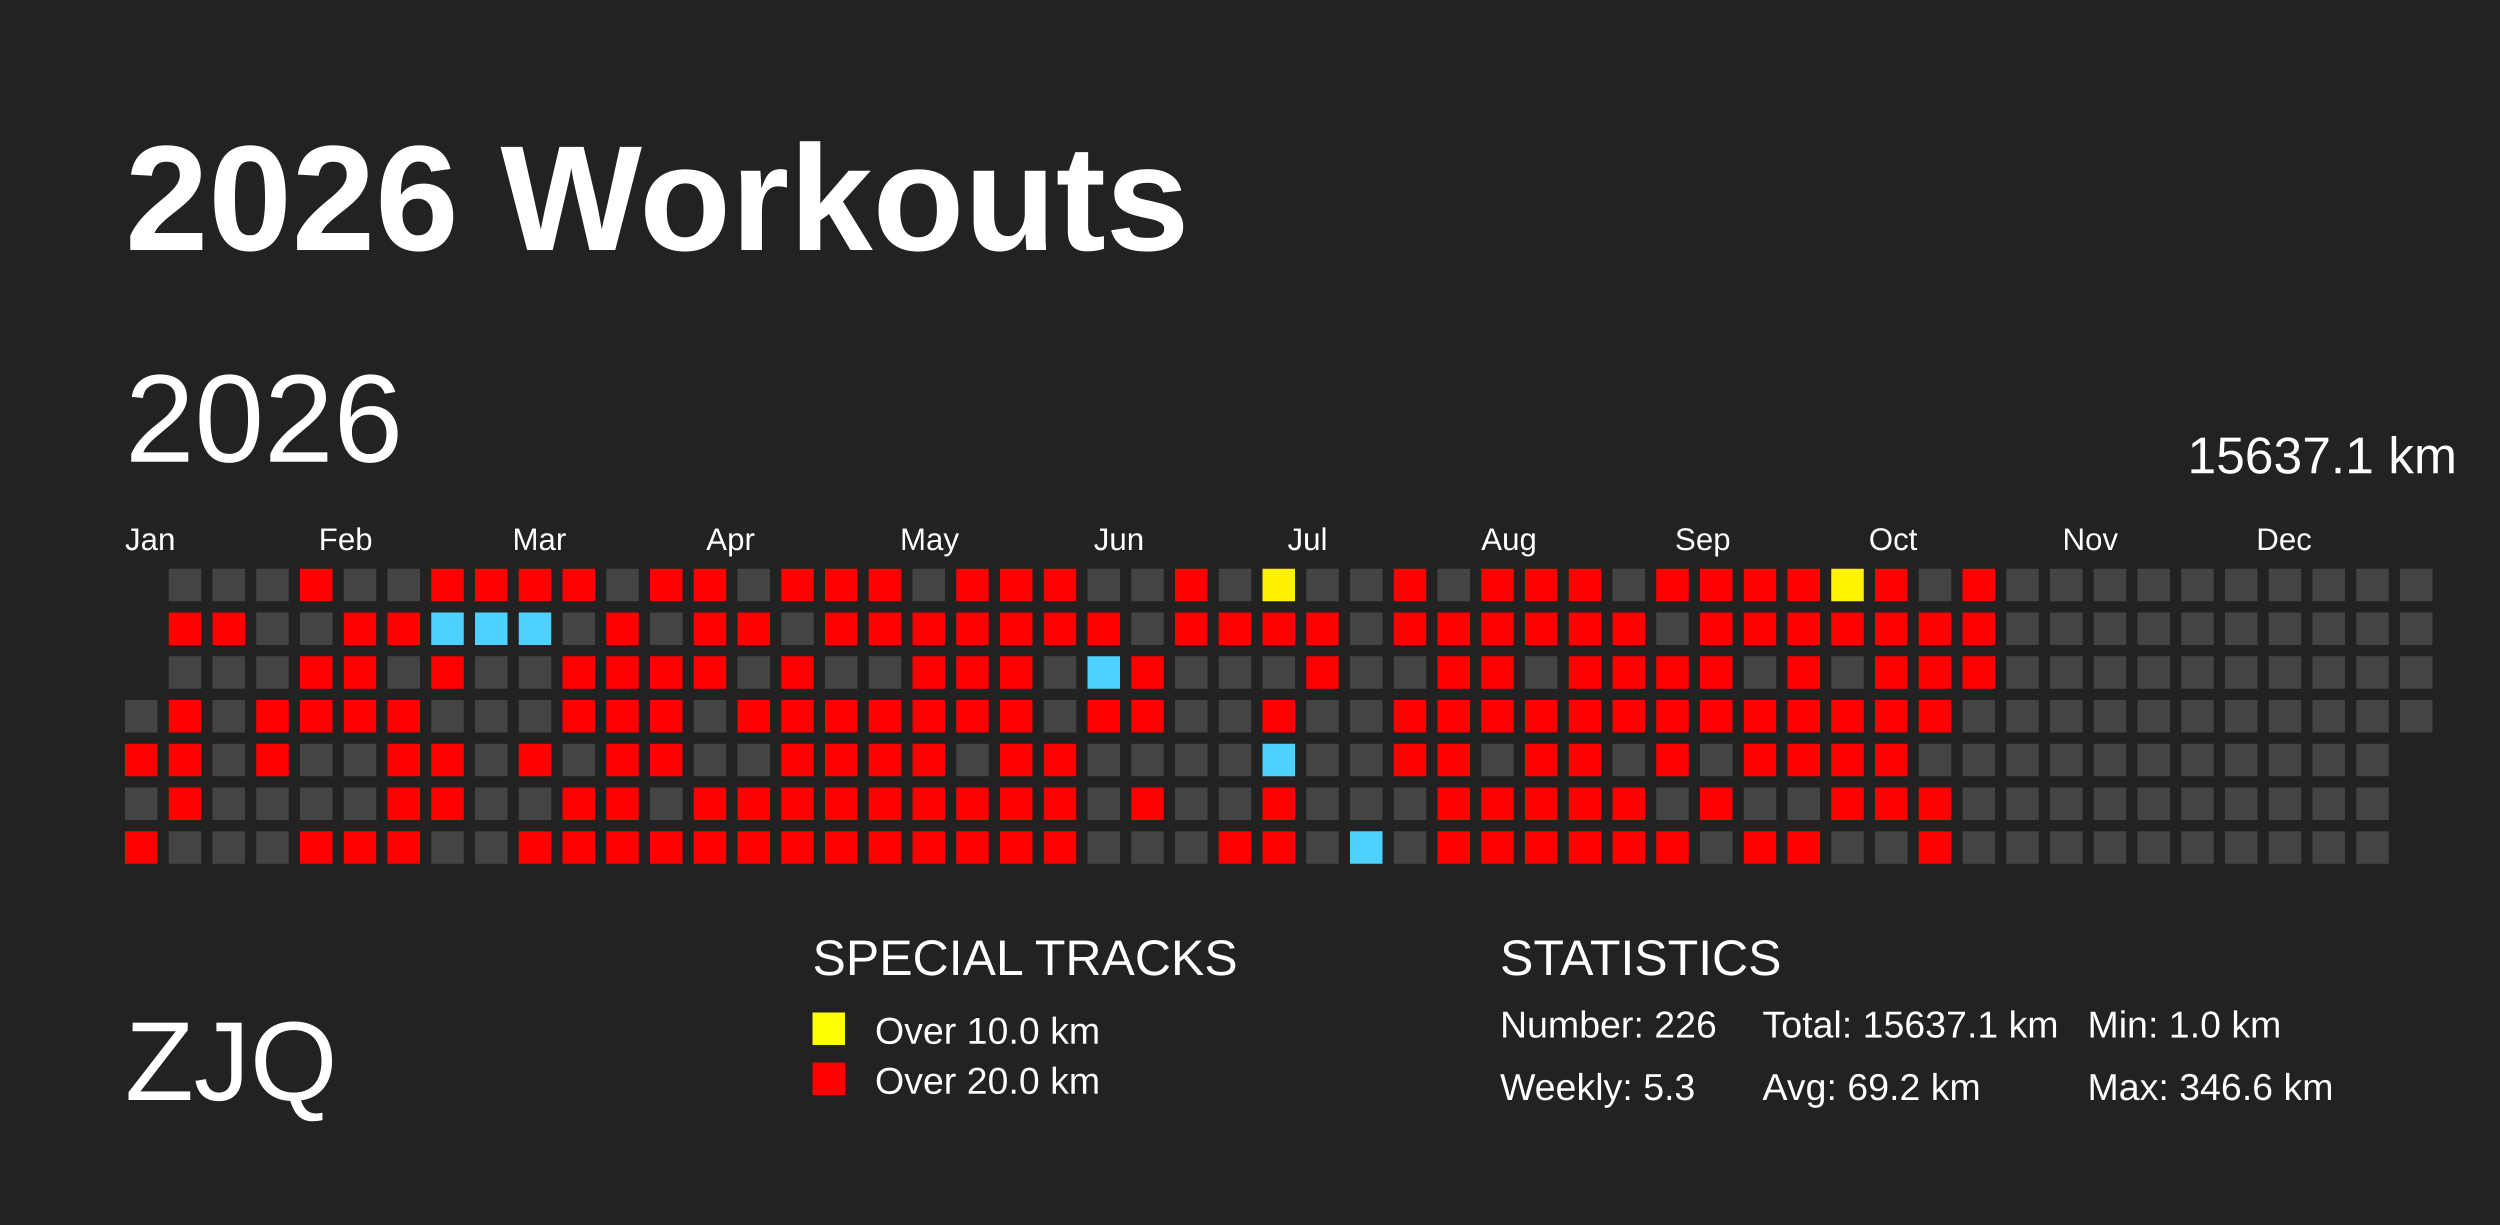
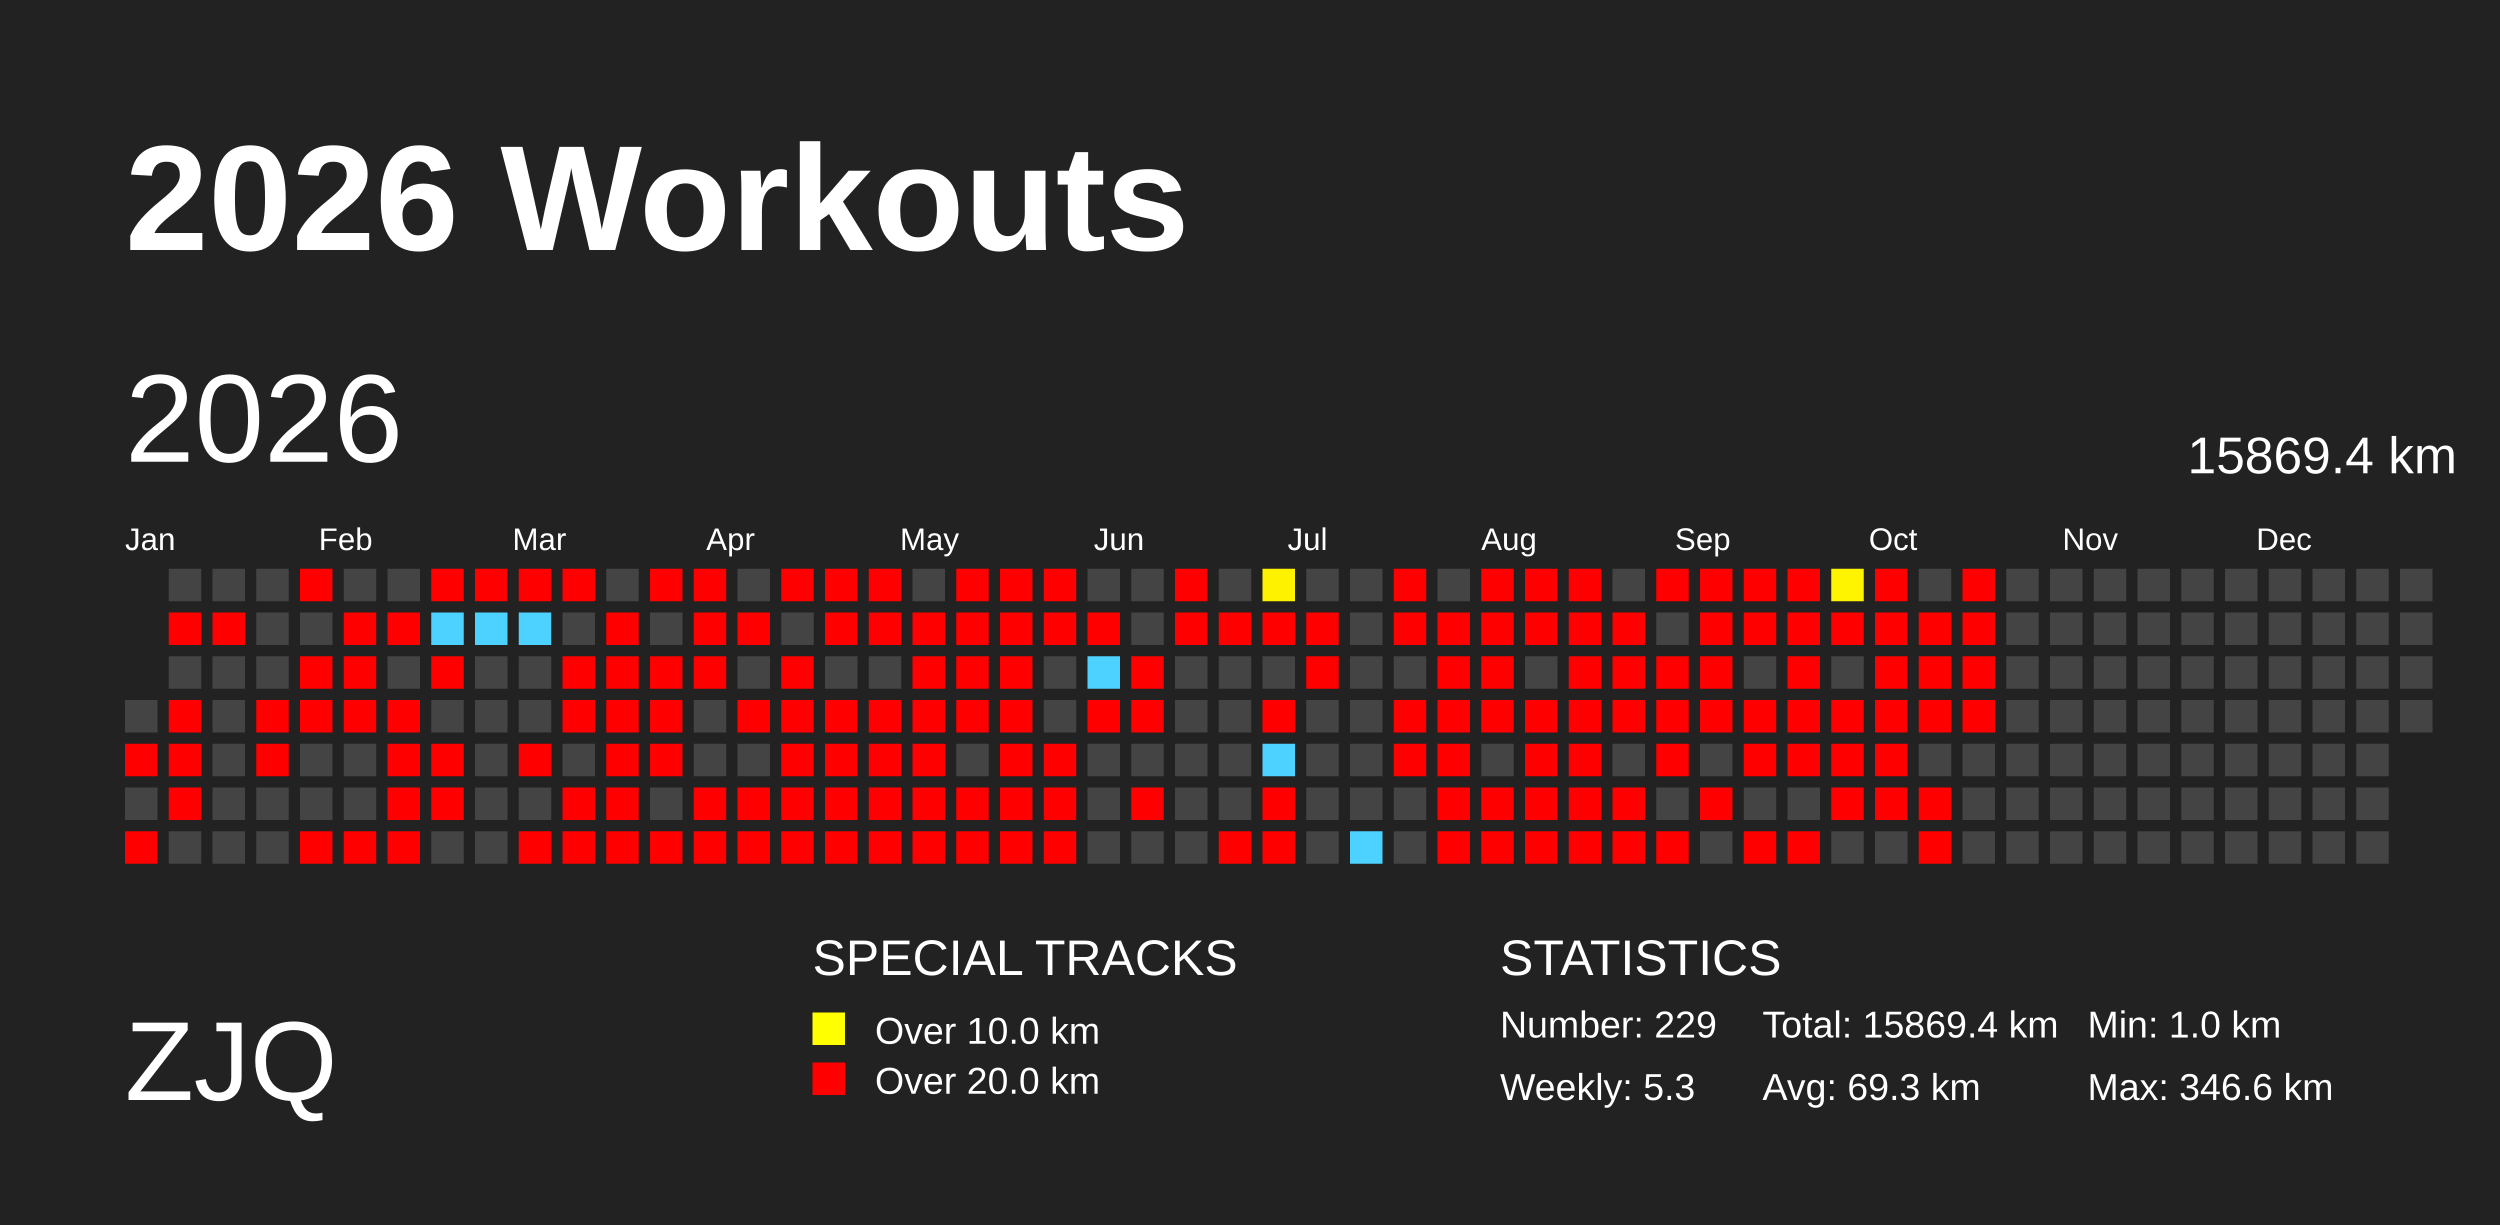
<svg xmlns="http://www.w3.org/2000/svg" baseProfile="full" height="98mm" version="1.1" viewBox="0,0,200,98" width="200mm">
  <defs>
    <pattern height="2" id="indoor-stripe" patternUnits="userSpaceOnUse" width="2">
      <line stroke="white" stroke-opacity="0.45" stroke-width="0.5" x1="0" x2="2" y1="2" y2="0" />
    </pattern>
  </defs>
  <rect fill="#222222" height="98" width="200" x="0" y="0" />
  <text fill="#FFFFFF" style="font-size:12px; font-family:Arial; font-weight:bold;" x="10" y="20">2026 Workouts</text>
  <text fill="#FFFFFF" style="font-size:9px; font-family:Arial" x="10" y="88">ZJQ</text>
  <text fill="#FFFFFF" style="font-size:4px; font-family:Arial" x="65" y="78">SPECIAL TRACKS</text>
  <rect fill="yellow" height="2.6" width="2.6" x="65" y="81" />
  <text fill="#FFFFFF" style="font-size:3px; font-family:Arial" x="70" y="83.5">Over 10.0 km</text>
  <rect fill="red" height="2.6" width="2.6" x="65" y="85" />
  <text fill="#FFFFFF" style="font-size:3px; font-family:Arial" x="70" y="87.5">Over 20.0 km</text>
  <text fill="#FFFFFF" style="font-size:4px; font-family:Arial" x="120" y="78">STATISTICS</text>
-   <text fill="#FFFFFF" style="font-size:3px; font-family:Arial" x="120" y="83">Number: 226</text>
+   <text fill="#FFFFFF" style="font-size:3px; font-family:Arial" x="120" y="83">Number: 229</text>
  <text fill="#FFFFFF" style="font-size:3px; font-family:Arial" x="120" y="88">Weekly: 5.3</text>
-   <text fill="#FFFFFF" style="font-size:3px; font-family:Arial" x="141" y="83">Total: 15637.1 km</text>
-   <text fill="#FFFFFF" style="font-size:3px; font-family:Arial" x="141" y="88">Avg: 69.2 km</text>
+   <text fill="#FFFFFF" style="font-size:3px; font-family:Arial" x="141" y="83">Total: 15869.4 km</text>
+   <text fill="#FFFFFF" style="font-size:3px; font-family:Arial" x="141" y="88">Avg: 69.3 km</text>
  <text fill="#FFFFFF" style="font-size:3px; font-family:Arial" x="167" y="83">Min: 1.0 km</text>
  <text fill="#FFFFFF" style="font-size:3px; font-family:Arial" x="167" y="88">Max: 346.6 km</text>
  <text dominant-baseline="hanging" fill="#FFFFFF" style="font-size:10.0px; font-family:Arial;" x="10" y="30">2026</text>
-   <text dominant-baseline="hanging" fill="#FFFFFF" style="font-size:4.125px; font-family:Arial;" x="175" y="35">15637.1 km</text>
+   <text dominant-baseline="hanging" fill="#FFFFFF" style="font-size:4.125px; font-family:Arial;" x="175" y="35">15869.4 km</text>
  <text fill="#FFFFFF" style="font-size:2.5px; font-family:Arial" x="10.0" y="44">Jan</text>
  <text fill="#FFFFFF" style="font-size:2.5px; font-family:Arial" x="25.5" y="44">Feb</text>
  <text fill="#FFFFFF" style="font-size:2.5px; font-family:Arial" x="41.0" y="44">Mar</text>
  <text fill="#FFFFFF" style="font-size:2.5px; font-family:Arial" x="56.5" y="44">Apr</text>
  <text fill="#FFFFFF" style="font-size:2.5px; font-family:Arial" x="72.0" y="44">May</text>
  <text fill="#FFFFFF" style="font-size:2.5px; font-family:Arial" x="87.5" y="44">Jun</text>
  <text fill="#FFFFFF" style="font-size:2.5px; font-family:Arial" x="103.0" y="44">Jul</text>
  <text fill="#FFFFFF" style="font-size:2.5px; font-family:Arial" x="118.5" y="44">Aug</text>
  <text fill="#FFFFFF" style="font-size:2.5px; font-family:Arial" x="134.0" y="44">Sep</text>
  <text fill="#FFFFFF" style="font-size:2.5px; font-family:Arial" x="149.5" y="44">Oct</text>
  <text fill="#FFFFFF" style="font-size:2.5px; font-family:Arial" x="165.0" y="44">Nov</text>
  <text fill="#FFFFFF" style="font-size:2.5px; font-family:Arial" x="180.5" y="44">Dec</text>
  <rect fill="#444444" height="2.6" width="2.6" x="10.0" y="56.0" />
  <rect fill="red" height="2.6" width="2.6" x="10.0" y="59.5" />
  <rect fill="#444444" height="2.6" width="2.6" x="10.0" y="63.0" />
  <rect fill="red" height="2.6" width="2.6" x="10.0" y="66.5" />
  <rect fill="#444444" height="2.6" width="2.6" x="13.5" y="45.5" />
  <rect fill="red" height="2.6" width="2.6" x="13.5" y="49.0" />
  <rect fill="#444444" height="2.6" width="2.6" x="13.5" y="52.5" />
  <rect fill="red" height="2.6" width="2.6" x="13.5" y="56.0" />
  <rect fill="red" height="2.6" width="2.6" x="13.5" y="59.5" />
  <rect fill="red" height="2.6" width="2.6" x="13.5" y="63.0" />
  <rect fill="#444444" height="2.6" width="2.6" x="13.5" y="66.5" />
  <rect fill="#444444" height="2.6" width="2.6" x="17.0" y="45.5" />
  <rect fill="red" height="2.6" width="2.6" x="17.0" y="49.0" />
  <rect fill="#444444" height="2.6" width="2.6" x="17.0" y="52.5" />
  <rect fill="#444444" height="2.6" width="2.6" x="17.0" y="56.0" />
  <rect fill="#444444" height="2.6" width="2.6" x="17.0" y="59.5" />
  <rect fill="#444444" height="2.6" width="2.6" x="17.0" y="63.0" />
  <rect fill="#444444" height="2.6" width="2.6" x="17.0" y="66.5" />
  <rect fill="#444444" height="2.6" width="2.6" x="20.5" y="45.5" />
  <rect fill="#444444" height="2.6" width="2.6" x="20.5" y="49.0" />
  <rect fill="#444444" height="2.6" width="2.6" x="20.5" y="52.5" />
  <rect fill="red" height="2.6" width="2.6" x="20.5" y="56.0" />
  <rect fill="red" height="2.6" width="2.6" x="20.5" y="59.5" />
  <rect fill="#444444" height="2.6" width="2.6" x="20.5" y="63.0" />
  <rect fill="#444444" height="2.6" width="2.6" x="20.5" y="66.5" />
  <rect fill="red" height="2.6" width="2.6" x="24.0" y="45.5" />
  <rect fill="#444444" height="2.6" width="2.6" x="24.0" y="49.0" />
  <rect fill="red" height="2.6" width="2.6" x="24.0" y="52.5" />
  <rect fill="red" height="2.6" width="2.6" x="24.0" y="56.0" />
  <rect fill="#444444" height="2.6" width="2.6" x="24.0" y="59.5" />
  <rect fill="#444444" height="2.6" width="2.6" x="24.0" y="63.0" />
  <rect fill="red" height="2.6" width="2.6" x="24.0" y="66.5" />
  <rect fill="#444444" height="2.6" width="2.6" x="27.5" y="45.5" />
  <rect fill="red" height="2.6" width="2.6" x="27.5" y="49.0" />
  <rect fill="red" height="2.6" width="2.6" x="27.5" y="52.5" />
  <rect fill="red" height="2.6" width="2.6" x="27.5" y="56.0" />
  <rect fill="#444444" height="2.6" width="2.6" x="27.5" y="59.5" />
  <rect fill="#444444" height="2.6" width="2.6" x="27.5" y="63.0" />
  <rect fill="red" height="2.6" width="2.6" x="27.5" y="66.5" />
  <rect fill="#444444" height="2.6" width="2.6" x="31.0" y="45.5" />
  <rect fill="red" height="2.6" width="2.6" x="31.0" y="49.0" />
  <rect fill="#444444" height="2.6" width="2.6" x="31.0" y="52.5" />
  <rect fill="red" height="2.6" width="2.6" x="31.0" y="56.0" />
  <rect fill="red" height="2.6" width="2.6" x="31.0" y="59.5" />
  <rect fill="red" height="2.6" width="2.6" x="31.0" y="63.0" />
  <rect fill="red" height="2.6" width="2.6" x="31.0" y="66.5" />
  <rect fill="red" height="2.6" width="2.6" x="34.5" y="45.5" />
  <rect fill="#4dd2ff" height="2.6" width="2.6" x="34.5" y="49.0" />
  <rect fill="red" height="2.6" width="2.6" x="34.5" y="52.5" />
  <rect fill="#444444" height="2.6" width="2.6" x="34.5" y="56.0" />
  <rect fill="red" height="2.6" width="2.6" x="34.5" y="59.5" />
  <rect fill="red" height="2.6" width="2.6" x="34.5" y="63.0" />
  <rect fill="#444444" height="2.6" width="2.6" x="34.5" y="66.5" />
  <rect fill="red" height="2.6" width="2.6" x="38.0" y="45.5" />
  <rect fill="#4dd2ff" height="2.6" width="2.6" x="38.0" y="49.0" />
  <rect fill="#444444" height="2.6" width="2.6" x="38.0" y="52.5" />
  <rect fill="#444444" height="2.6" width="2.6" x="38.0" y="56.0" />
  <rect fill="#444444" height="2.6" width="2.6" x="38.0" y="59.5" />
  <rect fill="#444444" height="2.6" width="2.6" x="38.0" y="63.0" />
  <rect fill="#444444" height="2.6" width="2.6" x="38.0" y="66.5" />
  <rect fill="red" height="2.6" width="2.6" x="41.5" y="45.5" />
  <rect fill="#4dd2ff" height="2.6" width="2.6" x="41.5" y="49.0" />
  <rect fill="#444444" height="2.6" width="2.6" x="41.5" y="52.5" />
  <rect fill="#444444" height="2.6" width="2.6" x="41.5" y="56.0" />
  <rect fill="red" height="2.6" width="2.6" x="41.5" y="59.5" />
  <rect fill="#444444" height="2.6" width="2.6" x="41.5" y="63.0" />
  <rect fill="red" height="2.6" width="2.6" x="41.5" y="66.5" />
  <rect fill="red" height="2.6" width="2.6" x="45.0" y="45.5" />
  <rect fill="#444444" height="2.6" width="2.6" x="45.0" y="49.0" />
  <rect fill="red" height="2.6" width="2.6" x="45.0" y="52.5" />
  <rect fill="red" height="2.6" width="2.6" x="45.0" y="56.0" />
  <rect fill="#444444" height="2.6" width="2.6" x="45.0" y="59.5" />
  <rect fill="red" height="2.6" width="2.6" x="45.0" y="63.0" />
  <rect fill="red" height="2.6" width="2.6" x="45.0" y="66.5" />
  <rect fill="#444444" height="2.6" width="2.6" x="48.5" y="45.5" />
  <rect fill="red" height="2.6" width="2.6" x="48.5" y="49.0" />
  <rect fill="red" height="2.6" width="2.6" x="48.5" y="52.5" />
  <rect fill="red" height="2.6" width="2.6" x="48.5" y="56.0" />
  <rect fill="red" height="2.6" width="2.6" x="48.5" y="59.5" />
  <rect fill="red" height="2.6" width="2.6" x="48.5" y="63.0" />
  <rect fill="red" height="2.6" width="2.6" x="48.5" y="66.5" />
  <rect fill="red" height="2.6" width="2.6" x="52.0" y="45.5" />
  <rect fill="#444444" height="2.6" width="2.6" x="52.0" y="49.0" />
  <rect fill="red" height="2.6" width="2.6" x="52.0" y="52.5" />
  <rect fill="red" height="2.6" width="2.6" x="52.0" y="56.0" />
  <rect fill="red" height="2.6" width="2.6" x="52.0" y="59.5" />
  <rect fill="#444444" height="2.6" width="2.6" x="52.0" y="63.0" />
  <rect fill="red" height="2.6" width="2.6" x="52.0" y="66.5" />
  <rect fill="red" height="2.6" width="2.6" x="55.5" y="45.5" />
  <rect fill="red" height="2.6" width="2.6" x="55.5" y="49.0" />
  <rect fill="red" height="2.6" width="2.6" x="55.5" y="52.5" />
  <rect fill="#444444" height="2.6" width="2.6" x="55.5" y="56.0" />
  <rect fill="#444444" height="2.6" width="2.6" x="55.5" y="59.5" />
  <rect fill="red" height="2.6" width="2.6" x="55.5" y="63.0" />
  <rect fill="red" height="2.6" width="2.6" x="55.5" y="66.5" />
  <rect fill="#444444" height="2.6" width="2.6" x="59.0" y="45.5" />
  <rect fill="red" height="2.6" width="2.6" x="59.0" y="49.0" />
  <rect fill="#444444" height="2.6" width="2.6" x="59.0" y="52.5" />
  <rect fill="red" height="2.6" width="2.6" x="59.0" y="56.0" />
  <rect fill="#444444" height="2.6" width="2.6" x="59.0" y="59.5" />
  <rect fill="red" height="2.6" width="2.6" x="59.0" y="63.0" />
  <rect fill="red" height="2.6" width="2.6" x="59.0" y="66.5" />
  <rect fill="red" height="2.6" width="2.6" x="62.5" y="45.5" />
  <rect fill="#444444" height="2.6" width="2.6" x="62.5" y="49.0" />
  <rect fill="red" height="2.6" width="2.6" x="62.5" y="52.5" />
  <rect fill="red" height="2.6" width="2.6" x="62.5" y="56.0" />
  <rect fill="red" height="2.6" width="2.6" x="62.5" y="59.5" />
  <rect fill="red" height="2.6" width="2.6" x="62.5" y="63.0" />
  <rect fill="red" height="2.6" width="2.6" x="62.5" y="66.5" />
  <rect fill="red" height="2.6" width="2.6" x="66.0" y="45.5" />
  <rect fill="red" height="2.6" width="2.6" x="66.0" y="49.0" />
  <rect fill="#444444" height="2.6" width="2.6" x="66.0" y="52.5" />
  <rect fill="red" height="2.6" width="2.6" x="66.0" y="56.0" />
  <rect fill="red" height="2.6" width="2.6" x="66.0" y="59.5" />
  <rect fill="red" height="2.6" width="2.6" x="66.0" y="63.0" />
  <rect fill="red" height="2.6" width="2.6" x="66.0" y="66.5" />
  <rect fill="red" height="2.6" width="2.6" x="69.5" y="45.5" />
  <rect fill="red" height="2.6" width="2.6" x="69.5" y="49.0" />
  <rect fill="#444444" height="2.6" width="2.6" x="69.5" y="52.5" />
  <rect fill="red" height="2.6" width="2.6" x="69.5" y="56.0" />
  <rect fill="red" height="2.6" width="2.6" x="69.5" y="59.5" />
  <rect fill="red" height="2.6" width="2.6" x="69.5" y="63.0" />
  <rect fill="red" height="2.6" width="2.6" x="69.5" y="66.5" />
  <rect fill="#444444" height="2.6" width="2.6" x="73.0" y="45.5" />
  <rect fill="red" height="2.6" width="2.6" x="73.0" y="49.0" />
  <rect fill="red" height="2.6" width="2.6" x="73.0" y="52.5" />
  <rect fill="red" height="2.6" width="2.6" x="73.0" y="56.0" />
  <rect fill="red" height="2.6" width="2.6" x="73.0" y="59.5" />
  <rect fill="red" height="2.6" width="2.6" x="73.0" y="63.0" />
  <rect fill="red" height="2.6" width="2.6" x="73.0" y="66.5" />
  <rect fill="red" height="2.6" width="2.6" x="76.5" y="45.5" />
  <rect fill="red" height="2.6" width="2.6" x="76.5" y="49.0" />
  <rect fill="red" height="2.6" width="2.6" x="76.5" y="52.5" />
  <rect fill="red" height="2.6" width="2.6" x="76.5" y="56.0" />
  <rect fill="#444444" height="2.6" width="2.6" x="76.5" y="59.5" />
  <rect fill="red" height="2.6" width="2.6" x="76.5" y="63.0" />
  <rect fill="red" height="2.6" width="2.6" x="76.5" y="66.5" />
  <rect fill="red" height="2.6" width="2.6" x="80.0" y="45.5" />
  <rect fill="red" height="2.6" width="2.6" x="80.0" y="49.0" />
  <rect fill="red" height="2.6" width="2.6" x="80.0" y="52.5" />
  <rect fill="red" height="2.6" width="2.6" x="80.0" y="56.0" />
  <rect fill="red" height="2.6" width="2.6" x="80.0" y="59.5" />
  <rect fill="red" height="2.6" width="2.6" x="80.0" y="63.0" />
  <rect fill="red" height="2.6" width="2.6" x="80.0" y="66.5" />
  <rect fill="red" height="2.6" width="2.6" x="83.5" y="45.5" />
  <rect fill="red" height="2.6" width="2.6" x="83.5" y="49.0" />
  <rect fill="#444444" height="2.6" width="2.6" x="83.5" y="52.5" />
  <rect fill="#444444" height="2.6" width="2.6" x="83.5" y="56.0" />
  <rect fill="red" height="2.6" width="2.6" x="83.5" y="59.5" />
  <rect fill="red" height="2.6" width="2.6" x="83.5" y="63.0" />
  <rect fill="red" height="2.6" width="2.6" x="83.5" y="66.5" />
  <rect fill="#444444" height="2.6" width="2.6" x="87.0" y="45.5" />
  <rect fill="red" height="2.6" width="2.6" x="87.0" y="49.0" />
  <rect fill="#4dd2ff" height="2.6" width="2.6" x="87.0" y="52.5" />
  <rect fill="red" height="2.6" width="2.6" x="87.0" y="56.0" />
  <rect fill="#444444" height="2.6" width="2.6" x="87.0" y="59.5" />
  <rect fill="#444444" height="2.6" width="2.6" x="87.0" y="63.0" />
  <rect fill="#444444" height="2.6" width="2.6" x="87.0" y="66.5" />
  <rect fill="#444444" height="2.6" width="2.6" x="90.5" y="45.5" />
  <rect fill="#444444" height="2.6" width="2.6" x="90.5" y="49.0" />
  <rect fill="red" height="2.6" width="2.6" x="90.5" y="52.5" />
  <rect fill="red" height="2.6" width="2.6" x="90.5" y="56.0" />
  <rect fill="#444444" height="2.6" width="2.6" x="90.5" y="59.5" />
  <rect fill="red" height="2.6" width="2.6" x="90.5" y="63.0" />
  <rect fill="#444444" height="2.6" width="2.6" x="90.5" y="66.5" />
  <rect fill="red" height="2.6" width="2.6" x="94.0" y="45.5" />
  <rect fill="red" height="2.6" width="2.6" x="94.0" y="49.0" />
  <rect fill="#444444" height="2.6" width="2.6" x="94.0" y="52.5" />
  <rect fill="#444444" height="2.6" width="2.6" x="94.0" y="56.0" />
  <rect fill="#444444" height="2.6" width="2.6" x="94.0" y="59.5" />
  <rect fill="#444444" height="2.6" width="2.6" x="94.0" y="63.0" />
  <rect fill="#444444" height="2.6" width="2.6" x="94.0" y="66.5" />
  <rect fill="#444444" height="2.6" width="2.6" x="97.5" y="45.5" />
  <rect fill="red" height="2.6" width="2.6" x="97.5" y="49.0" />
  <rect fill="#444444" height="2.6" width="2.6" x="97.5" y="52.5" />
  <rect fill="#444444" height="2.6" width="2.6" x="97.5" y="56.0" />
  <rect fill="#444444" height="2.6" width="2.6" x="97.5" y="59.5" />
  <rect fill="#444444" height="2.6" width="2.6" x="97.5" y="63.0" />
  <rect fill="red" height="2.6" width="2.6" x="97.5" y="66.5" />
  <rect fill="#fff200" height="2.6" width="2.6" x="101.0" y="45.5" />
  <rect fill="red" height="2.6" width="2.6" x="101.0" y="49.0" />
  <rect fill="#444444" height="2.6" width="2.6" x="101.0" y="52.5" />
  <rect fill="red" height="2.6" width="2.6" x="101.0" y="56.0" />
  <rect fill="#4dd2ff" height="2.6" width="2.6" x="101.0" y="59.5" />
  <rect fill="red" height="2.6" width="2.6" x="101.0" y="63.0" />
  <rect fill="red" height="2.6" width="2.6" x="101.0" y="66.5" />
  <rect fill="#444444" height="2.6" width="2.6" x="104.5" y="45.5" />
  <rect fill="red" height="2.6" width="2.6" x="104.5" y="49.0" />
  <rect fill="red" height="2.6" width="2.6" x="104.5" y="52.5" />
  <rect fill="#444444" height="2.6" width="2.6" x="104.5" y="56.0" />
  <rect fill="#444444" height="2.6" width="2.6" x="104.5" y="59.5" />
  <rect fill="#444444" height="2.6" width="2.6" x="104.5" y="63.0" />
  <rect fill="#444444" height="2.6" width="2.6" x="104.5" y="66.5" />
  <rect fill="#444444" height="2.6" width="2.6" x="108.0" y="45.5" />
  <rect fill="#444444" height="2.6" width="2.6" x="108.0" y="49.0" />
  <rect fill="#444444" height="2.6" width="2.6" x="108.0" y="52.5" />
  <rect fill="#444444" height="2.6" width="2.6" x="108.0" y="56.0" />
  <rect fill="#444444" height="2.6" width="2.6" x="108.0" y="59.5" />
  <rect fill="#444444" height="2.6" width="2.6" x="108.0" y="63.0" />
  <rect fill="#4dd2ff" height="2.6" width="2.6" x="108.0" y="66.5" />
  <rect fill="red" height="2.6" width="2.6" x="111.5" y="45.5" />
  <rect fill="red" height="2.6" width="2.6" x="111.5" y="49.0" />
  <rect fill="#444444" height="2.6" width="2.6" x="111.5" y="52.5" />
  <rect fill="red" height="2.6" width="2.6" x="111.5" y="56.0" />
  <rect fill="red" height="2.6" width="2.6" x="111.5" y="59.5" />
  <rect fill="#444444" height="2.6" width="2.6" x="111.5" y="63.0" />
  <rect fill="#444444" height="2.6" width="2.6" x="111.5" y="66.5" />
  <rect fill="#444444" height="2.6" width="2.6" x="115.0" y="45.5" />
  <rect fill="red" height="2.6" width="2.6" x="115.0" y="49.0" />
  <rect fill="red" height="2.6" width="2.6" x="115.0" y="52.5" />
  <rect fill="red" height="2.6" width="2.6" x="115.0" y="56.0" />
  <rect fill="red" height="2.6" width="2.6" x="115.0" y="59.5" />
  <rect fill="red" height="2.6" width="2.6" x="115.0" y="63.0" />
  <rect fill="red" height="2.6" width="2.6" x="115.0" y="66.5" />
  <rect fill="red" height="2.6" width="2.6" x="118.5" y="45.5" />
  <rect fill="red" height="2.6" width="2.6" x="118.5" y="49.0" />
  <rect fill="red" height="2.6" width="2.6" x="118.5" y="52.5" />
  <rect fill="red" height="2.6" width="2.6" x="118.5" y="56.0" />
  <rect fill="#444444" height="2.6" width="2.6" x="118.5" y="59.5" />
  <rect fill="red" height="2.6" width="2.6" x="118.5" y="63.0" />
  <rect fill="red" height="2.6" width="2.6" x="118.5" y="66.5" />
  <rect fill="red" height="2.6" width="2.6" x="122.0" y="45.5" />
  <rect fill="red" height="2.6" width="2.6" x="122.0" y="49.0" />
  <rect fill="#444444" height="2.6" width="2.6" x="122.0" y="52.5" />
  <rect fill="red" height="2.6" width="2.6" x="122.0" y="56.0" />
  <rect fill="red" height="2.6" width="2.6" x="122.0" y="59.5" />
  <rect fill="red" height="2.6" width="2.6" x="122.0" y="63.0" />
  <rect fill="red" height="2.6" width="2.6" x="122.0" y="66.5" />
  <rect fill="red" height="2.6" width="2.6" x="125.5" y="45.5" />
  <rect fill="red" height="2.6" width="2.6" x="125.5" y="49.0" />
  <rect fill="red" height="2.6" width="2.6" x="125.5" y="52.5" />
  <rect fill="red" height="2.6" width="2.6" x="125.5" y="56.0" />
  <rect fill="red" height="2.6" width="2.6" x="125.5" y="59.5" />
  <rect fill="red" height="2.6" width="2.6" x="125.5" y="63.0" />
  <rect fill="red" height="2.6" width="2.6" x="125.5" y="66.5" />
  <rect fill="#444444" height="2.6" width="2.6" x="129.0" y="45.5" />
  <rect fill="red" height="2.6" width="2.6" x="129.0" y="49.0" />
  <rect fill="red" height="2.6" width="2.6" x="129.0" y="52.5" />
  <rect fill="red" height="2.6" width="2.6" x="129.0" y="56.0" />
  <rect fill="#444444" height="2.6" width="2.6" x="129.0" y="59.5" />
  <rect fill="red" height="2.6" width="2.6" x="129.0" y="63.0" />
  <rect fill="red" height="2.6" width="2.6" x="129.0" y="66.5" />
  <rect fill="red" height="2.6" width="2.6" x="132.5" y="45.5" />
  <rect fill="#444444" height="2.6" width="2.6" x="132.5" y="49.0" />
  <rect fill="red" height="2.6" width="2.6" x="132.5" y="52.5" />
  <rect fill="red" height="2.6" width="2.6" x="132.5" y="56.0" />
  <rect fill="red" height="2.6" width="2.6" x="132.5" y="59.5" />
  <rect fill="#444444" height="2.6" width="2.6" x="132.5" y="63.0" />
  <rect fill="red" height="2.6" width="2.6" x="132.5" y="66.5" />
  <rect fill="red" height="2.6" width="2.6" x="136.0" y="45.5" />
  <rect fill="red" height="2.6" width="2.6" x="136.0" y="49.0" />
  <rect fill="red" height="2.6" width="2.6" x="136.0" y="52.5" />
  <rect fill="red" height="2.6" width="2.6" x="136.0" y="56.0" />
  <rect fill="#444444" height="2.6" width="2.6" x="136.0" y="59.5" />
  <rect fill="red" height="2.6" width="2.6" x="136.0" y="63.0" />
  <rect fill="#444444" height="2.6" width="2.6" x="136.0" y="66.5" />
  <rect fill="red" height="2.6" width="2.6" x="139.5" y="45.5" />
  <rect fill="red" height="2.6" width="2.6" x="139.5" y="49.0" />
  <rect fill="#444444" height="2.6" width="2.6" x="139.5" y="52.5" />
  <rect fill="red" height="2.6" width="2.6" x="139.5" y="56.0" />
  <rect fill="red" height="2.6" width="2.6" x="139.5" y="59.5" />
  <rect fill="#444444" height="2.6" width="2.6" x="139.5" y="63.0" />
  <rect fill="red" height="2.6" width="2.6" x="139.5" y="66.5" />
  <rect fill="red" height="2.6" width="2.6" x="143.0" y="45.5" />
  <rect fill="red" height="2.6" width="2.6" x="143.0" y="49.0" />
  <rect fill="red" height="2.6" width="2.6" x="143.0" y="52.5" />
  <rect fill="red" height="2.6" width="2.6" x="143.0" y="56.0" />
  <rect fill="red" height="2.6" width="2.6" x="143.0" y="59.5" />
  <rect fill="#444444" height="2.6" width="2.6" x="143.0" y="63.0" />
  <rect fill="red" height="2.6" width="2.6" x="143.0" y="66.5" />
  <rect fill="#fff400" height="2.6" width="2.6" x="146.5" y="45.5" />
  <rect fill="red" height="2.6" width="2.6" x="146.5" y="49.0" />
  <rect fill="#444444" height="2.6" width="2.6" x="146.5" y="52.5" />
  <rect fill="red" height="2.6" width="2.6" x="146.5" y="56.0" />
  <rect fill="red" height="2.6" width="2.6" x="146.5" y="59.5" />
  <rect fill="red" height="2.6" width="2.6" x="146.5" y="63.0" />
  <rect fill="#444444" height="2.6" width="2.6" x="146.5" y="66.5" />
  <rect fill="red" height="2.6" width="2.6" x="150.0" y="45.5" />
  <rect fill="red" height="2.6" width="2.6" x="150.0" y="49.0" />
  <rect fill="red" height="2.6" width="2.6" x="150.0" y="52.5" />
  <rect fill="red" height="2.6" width="2.6" x="150.0" y="56.0" />
  <rect fill="red" height="2.6" width="2.6" x="150.0" y="59.5" />
  <rect fill="red" height="2.6" width="2.6" x="150.0" y="63.0" />
  <rect fill="#444444" height="2.6" width="2.6" x="150.0" y="66.5" />
  <rect fill="#444444" height="2.6" width="2.6" x="153.5" y="45.5" />
  <rect fill="red" height="2.6" width="2.6" x="153.5" y="49.0" />
  <rect fill="red" height="2.6" width="2.6" x="153.5" y="52.5" />
  <rect fill="red" height="2.6" width="2.6" x="153.5" y="56.0" />
  <rect fill="#444444" height="2.6" width="2.6" x="153.5" y="59.5" />
  <rect fill="red" height="2.6" width="2.6" x="153.5" y="63.0" />
  <rect fill="red" height="2.6" width="2.6" x="153.5" y="66.5" />
  <rect fill="red" height="2.6" width="2.6" x="157.0" y="45.5" />
  <rect fill="red" height="2.6" width="2.6" x="157.0" y="49.0" />
  <rect fill="red" height="2.6" width="2.6" x="157.0" y="52.5" />
-   <rect fill="#444444" height="2.6" width="2.6" x="157.0" y="56.0" />
+   <rect fill="red" height="2.6" width="2.6" x="157.0" y="56.0" />
  <rect fill="#444444" height="2.6" width="2.6" x="157.0" y="59.5" />
  <rect fill="#444444" height="2.6" width="2.6" x="157.0" y="63.0" />
  <rect fill="#444444" height="2.6" width="2.6" x="157.0" y="66.5" />
  <rect fill="#444444" height="2.6" width="2.6" x="160.5" y="45.5" />
  <rect fill="#444444" height="2.6" width="2.6" x="160.5" y="49.0" />
  <rect fill="#444444" height="2.6" width="2.6" x="160.5" y="52.5" />
  <rect fill="#444444" height="2.6" width="2.6" x="160.5" y="56.0" />
  <rect fill="#444444" height="2.6" width="2.6" x="160.5" y="59.5" />
  <rect fill="#444444" height="2.6" width="2.6" x="160.5" y="63.0" />
  <rect fill="#444444" height="2.6" width="2.6" x="160.5" y="66.5" />
  <rect fill="#444444" height="2.6" width="2.6" x="164.0" y="45.5" />
  <rect fill="#444444" height="2.6" width="2.6" x="164.0" y="49.0" />
  <rect fill="#444444" height="2.6" width="2.6" x="164.0" y="52.5" />
  <rect fill="#444444" height="2.6" width="2.6" x="164.0" y="56.0" />
  <rect fill="#444444" height="2.6" width="2.6" x="164.0" y="59.5" />
  <rect fill="#444444" height="2.6" width="2.6" x="164.0" y="63.0" />
  <rect fill="#444444" height="2.6" width="2.6" x="164.0" y="66.5" />
  <rect fill="#444444" height="2.6" width="2.6" x="167.5" y="45.5" />
  <rect fill="#444444" height="2.6" width="2.6" x="167.5" y="49.0" />
  <rect fill="#444444" height="2.6" width="2.6" x="167.5" y="52.5" />
  <rect fill="#444444" height="2.6" width="2.6" x="167.5" y="56.0" />
  <rect fill="#444444" height="2.6" width="2.6" x="167.5" y="59.5" />
  <rect fill="#444444" height="2.6" width="2.6" x="167.5" y="63.0" />
  <rect fill="#444444" height="2.6" width="2.6" x="167.5" y="66.5" />
  <rect fill="#444444" height="2.6" width="2.6" x="171.0" y="45.5" />
  <rect fill="#444444" height="2.6" width="2.6" x="171.0" y="49.0" />
  <rect fill="#444444" height="2.6" width="2.6" x="171.0" y="52.5" />
  <rect fill="#444444" height="2.6" width="2.6" x="171.0" y="56.0" />
  <rect fill="#444444" height="2.6" width="2.6" x="171.0" y="59.5" />
  <rect fill="#444444" height="2.6" width="2.6" x="171.0" y="63.0" />
  <rect fill="#444444" height="2.6" width="2.6" x="171.0" y="66.5" />
  <rect fill="#444444" height="2.6" width="2.6" x="174.5" y="45.5" />
  <rect fill="#444444" height="2.6" width="2.6" x="174.5" y="49.0" />
  <rect fill="#444444" height="2.6" width="2.6" x="174.5" y="52.5" />
  <rect fill="#444444" height="2.6" width="2.6" x="174.5" y="56.0" />
  <rect fill="#444444" height="2.6" width="2.6" x="174.5" y="59.5" />
  <rect fill="#444444" height="2.6" width="2.6" x="174.5" y="63.0" />
  <rect fill="#444444" height="2.6" width="2.6" x="174.5" y="66.5" />
  <rect fill="#444444" height="2.6" width="2.6" x="178.0" y="45.5" />
  <rect fill="#444444" height="2.6" width="2.6" x="178.0" y="49.0" />
  <rect fill="#444444" height="2.6" width="2.6" x="178.0" y="52.5" />
  <rect fill="#444444" height="2.6" width="2.6" x="178.0" y="56.0" />
  <rect fill="#444444" height="2.6" width="2.6" x="178.0" y="59.5" />
  <rect fill="#444444" height="2.6" width="2.6" x="178.0" y="63.0" />
  <rect fill="#444444" height="2.6" width="2.6" x="178.0" y="66.5" />
  <rect fill="#444444" height="2.6" width="2.6" x="181.5" y="45.5" />
  <rect fill="#444444" height="2.6" width="2.6" x="181.5" y="49.0" />
  <rect fill="#444444" height="2.6" width="2.6" x="181.5" y="52.5" />
  <rect fill="#444444" height="2.6" width="2.6" x="181.5" y="56.0" />
  <rect fill="#444444" height="2.6" width="2.6" x="181.5" y="59.5" />
  <rect fill="#444444" height="2.6" width="2.6" x="181.5" y="63.0" />
  <rect fill="#444444" height="2.6" width="2.6" x="181.5" y="66.5" />
  <rect fill="#444444" height="2.6" width="2.6" x="185.0" y="45.5" />
  <rect fill="#444444" height="2.6" width="2.6" x="185.0" y="49.0" />
  <rect fill="#444444" height="2.6" width="2.6" x="185.0" y="52.5" />
  <rect fill="#444444" height="2.6" width="2.6" x="185.0" y="56.0" />
  <rect fill="#444444" height="2.6" width="2.6" x="185.0" y="59.5" />
  <rect fill="#444444" height="2.6" width="2.6" x="185.0" y="63.0" />
  <rect fill="#444444" height="2.6" width="2.6" x="185.0" y="66.5" />
  <rect fill="#444444" height="2.6" width="2.6" x="188.5" y="45.5" />
  <rect fill="#444444" height="2.6" width="2.6" x="188.5" y="49.0" />
  <rect fill="#444444" height="2.6" width="2.6" x="188.5" y="52.5" />
  <rect fill="#444444" height="2.6" width="2.6" x="188.5" y="56.0" />
  <rect fill="#444444" height="2.6" width="2.6" x="188.5" y="59.5" />
  <rect fill="#444444" height="2.6" width="2.6" x="188.5" y="63.0" />
  <rect fill="#444444" height="2.6" width="2.6" x="188.5" y="66.5" />
  <rect fill="#444444" height="2.6" width="2.6" x="192.0" y="45.5" />
  <rect fill="#444444" height="2.6" width="2.6" x="192.0" y="49.0" />
  <rect fill="#444444" height="2.6" width="2.6" x="192.0" y="52.5" />
  <rect fill="#444444" height="2.6" width="2.6" x="192.0" y="56.0" />
</svg>
